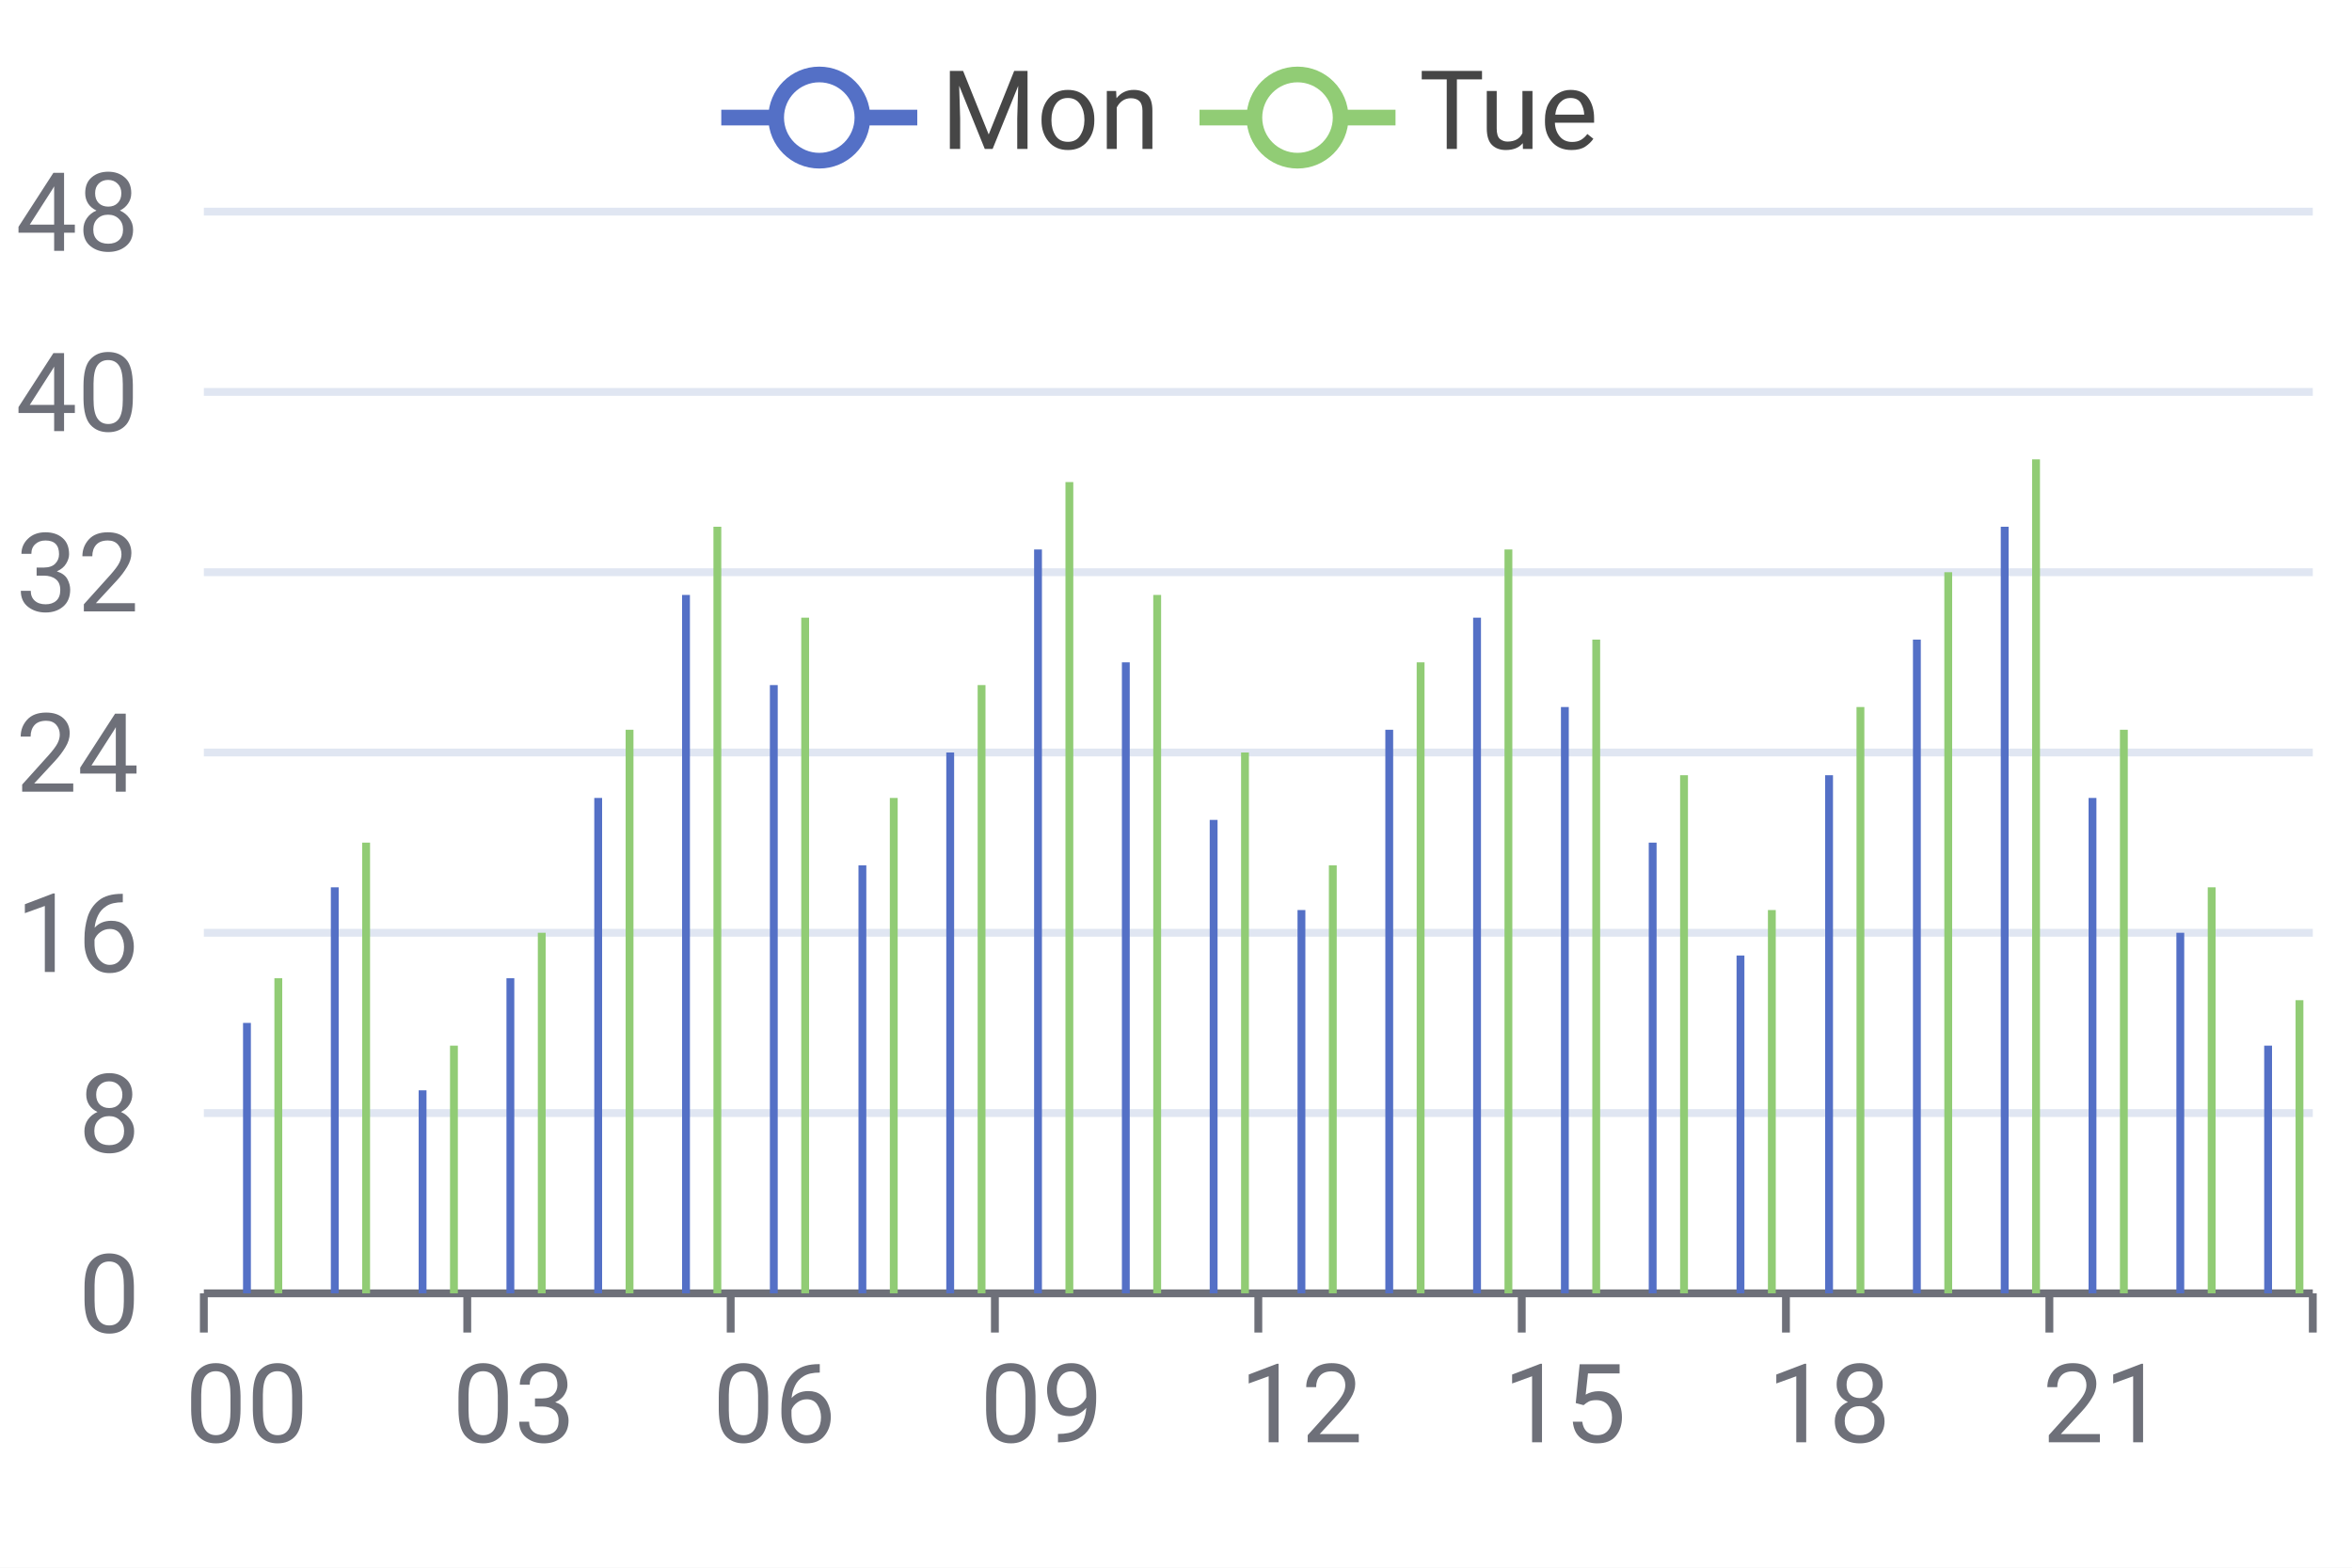
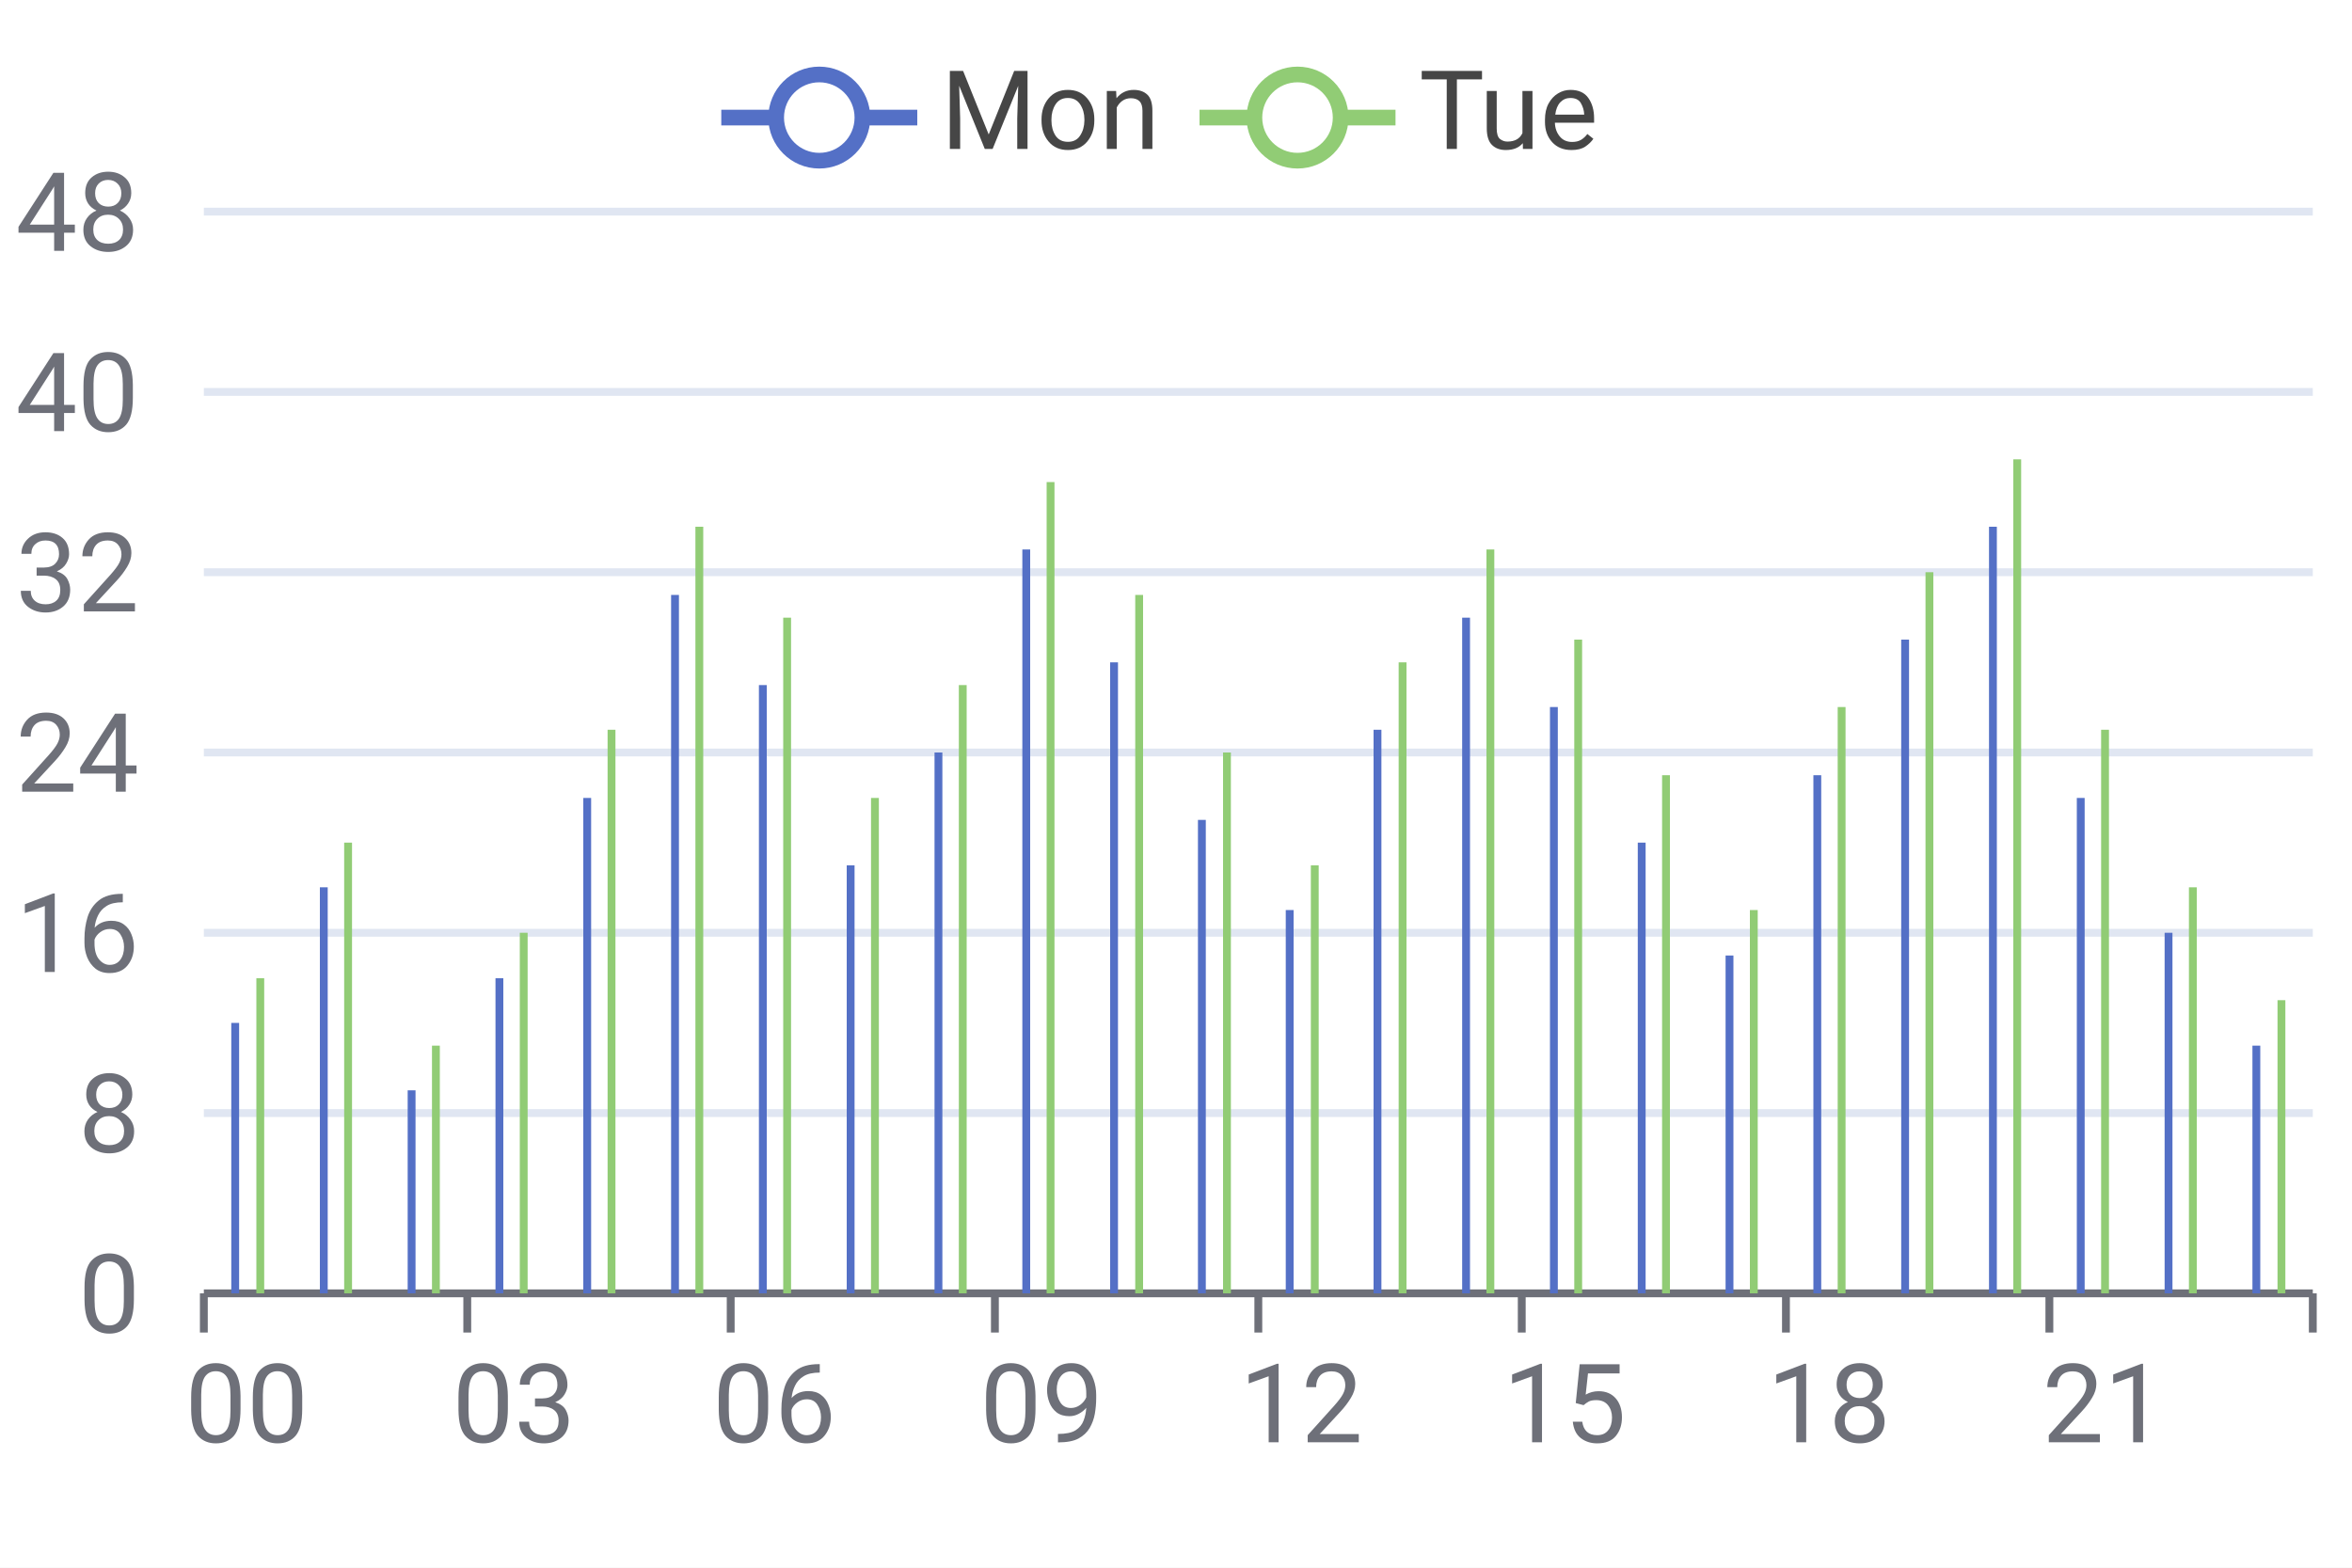
<svg xmlns="http://www.w3.org/2000/svg" width="300" height="200" viewBox="0 0 300 200">
  <rect x="0" y="0" width="300" height="200" fill="#FFFFFF" />
  <g>
    <line stroke-width="2" x1="92" y1="15" x2="117" y2="15" stroke="#5470C6" />
    <circle cx="104.5" cy="15" r="5.5" stroke-width="2" stroke="#5470C6" fill="#FFFFFF" />
    <text font-size="14" x="120" y="19" font-family="Roboto" fill="#464646">
Mon
</text>
  </g>
  <g>
    <line stroke-width="2" x1="153" y1="15" x2="178" y2="15" stroke="#91CC75" />
    <circle cx="165.5" cy="15" r="5.5" stroke-width="2" stroke="#91CC75" fill="#FFFFFF" />
    <text font-size="14" x="181" y="19" font-family="Roboto" fill="#464646">
Tue
</text>
  </g>
  <g stroke="#E0E6F2">
    <line stroke-width="1" x1="26" y1="27" x2="295" y2="27" />
    <line stroke-width="1" x1="26" y1="50" x2="295" y2="50" />
    <line stroke-width="1" x1="26" y1="73" x2="295" y2="73" />
    <line stroke-width="1" x1="26" y1="96" x2="295" y2="96" />
    <line stroke-width="1" x1="26" y1="119" x2="295" y2="119" />
    <line stroke-width="1" x1="26" y1="142" x2="295" y2="142" />
  </g>
  <g>
    <text font-size="14" x="2" y="32" font-family="Roboto" fill="#6E7079">
48
</text>
    <text font-size="14" x="2" y="55" font-family="Roboto" fill="#6E7079">
40
</text>
    <text font-size="14" x="2" y="78" font-family="Roboto" fill="#6E7079">
32
</text>
    <text font-size="14" x="2" y="101" font-family="Roboto" fill="#6E7079">
24
</text>
    <text font-size="14" x="2" y="124" font-family="Roboto" fill="#6E7079">
16
</text>
    <text font-size="14" x="10" y="147" font-family="Roboto" fill="#6E7079">
8
</text>
    <text font-size="14" x="10" y="170" font-family="Roboto" fill="#6E7079">
0
</text>
  </g>
  <g>
    <g stroke="#6E7079">
      <line stroke-width="1" x1="26" y1="165" x2="295" y2="165" />
      <line stroke-width="1" x1="26" y1="165" x2="26" y2="170" />
      <line stroke-width="1" x1="59.6" y1="165" x2="59.6" y2="170" />
      <line stroke-width="1" x1="93.2" y1="165" x2="93.2" y2="170" />
      <line stroke-width="1" x1="126.9" y1="165" x2="126.9" y2="170" />
      <line stroke-width="1" x1="160.5" y1="165" x2="160.5" y2="170" />
      <line stroke-width="1" x1="194.1" y1="165" x2="194.1" y2="170" />
      <line stroke-width="1" x1="227.8" y1="165" x2="227.8" y2="170" />
      <line stroke-width="1" x1="261.4" y1="165" x2="261.4" y2="170" />
      <line stroke-width="1" x1="295" y1="165" x2="295" y2="170" />
    </g>
    <text font-size="14" x="23.6" y="184" font-family="Roboto" fill="#6E7079">
00
</text>
    <text font-size="14" x="57.7" y="184" font-family="Roboto" fill="#6E7079">
03
</text>
    <text font-size="14" x="90.9" y="184" font-family="Roboto" fill="#6E7079">
06
</text>
    <text font-size="14" x="125" y="184" font-family="Roboto" fill="#6E7079">
09
</text>
    <text font-size="14" x="158.1" y="184" font-family="Roboto" fill="#6E7079">
12
</text>
    <text font-size="14" x="191.7" y="184" font-family="Roboto" fill="#6E7079">
15
</text>
    <text font-size="14" x="225.4" y="184" font-family="Roboto" fill="#6E7079">
18
</text>
    <text font-size="14" x="260.5" y="184" font-family="Roboto" fill="#6E7079">
21
</text>
  </g>
-   <rect x="31" y="130.5" width="1" height="34.5" fill="#5470C6" />
-   <rect x="42.2" y="113.2" width="1" height="51.8" fill="#5470C6" />
-   <rect x="53.4" y="139.1" width="1" height="25.9" fill="#5470C6" />
-   <rect x="64.6" y="124.8" width="1" height="40.2" fill="#5470C6" />
-   <rect x="75.8" y="101.8" width="1" height="63.2" fill="#5470C6" />
-   <rect x="87" y="75.9" width="1" height="89.1" fill="#5470C6" />
-   <rect x="98.2" y="87.4" width="1" height="77.6" fill="#5470C6" />
-   <rect x="109.5" y="110.4" width="1" height="54.6" fill="#5470C6" />
-   <rect x="120.7" y="96" width="1" height="69" fill="#5470C6" />
-   <rect x="131.9" y="70.1" width="1" height="94.9" fill="#5470C6" />
-   <rect x="143.1" y="84.5" width="1" height="80.5" fill="#5470C6" />
-   <rect x="154.3" y="104.6" width="1" height="60.4" fill="#5470C6" />
-   <rect x="165.5" y="116.1" width="1" height="48.9" fill="#5470C6" />
-   <rect x="176.7" y="93.1" width="1" height="71.9" fill="#5470C6" />
-   <rect x="187.9" y="78.8" width="1" height="86.2" fill="#5470C6" />
-   <rect x="199.1" y="90.2" width="1" height="74.8" fill="#5470C6" />
-   <rect x="210.3" y="107.5" width="1" height="57.5" fill="#5470C6" />
-   <rect x="221.5" y="121.9" width="1" height="43.1" fill="#5470C6" />
-   <rect x="232.8" y="98.9" width="1" height="66.1" fill="#5470C6" />
-   <rect x="244" y="81.6" width="1" height="83.4" fill="#5470C6" />
-   <rect x="255.2" y="67.2" width="1" height="97.8" fill="#5470C6" />
-   <rect x="266.4" y="101.8" width="1" height="63.2" fill="#5470C6" />
-   <rect x="277.6" y="119" width="1" height="46" fill="#5470C6" />
-   <rect x="288.8" y="133.4" width="1" height="31.6" fill="#5470C6" />
-   <rect x="35" y="124.8" width="1" height="40.2" fill="#91CC75" />
-   <rect x="46.2" y="107.5" width="1" height="57.5" fill="#91CC75" />
-   <rect x="57.4" y="133.4" width="1" height="31.6" fill="#91CC75" />
-   <rect x="68.6" y="119" width="1" height="46" fill="#91CC75" />
-   <rect x="79.8" y="93.1" width="1" height="71.9" fill="#91CC75" />
-   <rect x="91" y="67.2" width="1" height="97.8" fill="#91CC75" />
-   <rect x="102.2" y="78.8" width="1" height="86.2" fill="#91CC75" />
-   <rect x="113.5" y="101.8" width="1" height="63.2" fill="#91CC75" />
-   <rect x="124.7" y="87.4" width="1" height="77.6" fill="#91CC75" />
-   <rect x="135.9" y="61.5" width="1" height="103.5" fill="#91CC75" />
-   <rect x="147.1" y="75.9" width="1" height="89.1" fill="#91CC75" />
-   <rect x="158.3" y="96" width="1" height="69" fill="#91CC75" />
-   <rect x="169.5" y="110.4" width="1" height="54.6" fill="#91CC75" />
-   <rect x="180.7" y="84.5" width="1" height="80.5" fill="#91CC75" />
-   <rect x="191.9" y="70.1" width="1" height="94.9" fill="#91CC75" />
-   <rect x="203.1" y="81.6" width="1" height="83.4" fill="#91CC75" />
-   <rect x="214.3" y="98.9" width="1" height="66.1" fill="#91CC75" />
-   <rect x="225.5" y="116.1" width="1" height="48.9" fill="#91CC75" />
-   <rect x="236.8" y="90.2" width="1" height="74.8" fill="#91CC75" />
-   <rect x="248" y="73" width="1" height="92" fill="#91CC75" />
-   <rect x="259.2" y="58.6" width="1" height="106.4" fill="#91CC75" />
-   <rect x="270.4" y="93.1" width="1" height="71.9" fill="#91CC75" />
-   <rect x="281.6" y="113.2" width="1" height="51.8" fill="#91CC75" />
-   <rect x="292.8" y="127.6" width="1" height="37.4" fill="#91CC75" />
+   <rect x="29.5" y="130.5" width="1" height="34.5" fill="#5470C6" />
+   <rect x="40.8" y="113.2" width="1" height="51.8" fill="#5470C6" />
+   <rect x="52" y="139.1" width="1" height="25.9" fill="#5470C6" />
+   <rect x="63.2" y="124.8" width="1" height="40.2" fill="#5470C6" />
+   <rect x="74.4" y="101.8" width="1" height="63.2" fill="#5470C6" />
+   <rect x="85.6" y="75.9" width="1" height="89.1" fill="#5470C6" />
+   <rect x="96.8" y="87.4" width="1" height="77.6" fill="#5470C6" />
+   <rect x="108" y="110.4" width="1" height="54.6" fill="#5470C6" />
+   <rect x="119.2" y="96" width="1" height="69" fill="#5470C6" />
+   <rect x="130.4" y="70.1" width="1" height="94.9" fill="#5470C6" />
+   <rect x="141.6" y="84.5" width="1" height="80.5" fill="#5470C6" />
+   <rect x="152.8" y="104.6" width="1" height="60.4" fill="#5470C6" />
+   <rect x="164" y="116.1" width="1" height="48.9" fill="#5470C6" />
+   <rect x="175.2" y="93.1" width="1" height="71.9" fill="#5470C6" />
+   <rect x="186.5" y="78.8" width="1" height="86.2" fill="#5470C6" />
+   <rect x="197.7" y="90.2" width="1" height="74.8" fill="#5470C6" />
+   <rect x="208.9" y="107.5" width="1" height="57.5" fill="#5470C6" />
+   <rect x="220.1" y="121.9" width="1" height="43.1" fill="#5470C6" />
+   <rect x="231.3" y="98.9" width="1" height="66.1" fill="#5470C6" />
+   <rect x="242.5" y="81.6" width="1" height="83.4" fill="#5470C6" />
+   <rect x="253.7" y="67.2" width="1" height="97.8" fill="#5470C6" />
+   <rect x="264.9" y="101.8" width="1" height="63.2" fill="#5470C6" />
+   <rect x="276.1" y="119" width="1" height="46" fill="#5470C6" />
+   <rect x="287.3" y="133.4" width="1" height="31.6" fill="#5470C6" />
+   <rect x="32.7" y="124.8" width="1" height="40.2" fill="#91CC75" />
+   <rect x="43.9" y="107.5" width="1" height="57.5" fill="#91CC75" />
+   <rect x="55.1" y="133.4" width="1" height="31.6" fill="#91CC75" />
+   <rect x="66.3" y="119" width="1" height="46" fill="#91CC75" />
+   <rect x="77.5" y="93.1" width="1" height="71.9" fill="#91CC75" />
+   <rect x="88.7" y="67.2" width="1" height="97.8" fill="#91CC75" />
+   <rect x="99.9" y="78.8" width="1" height="86.2" fill="#91CC75" />
+   <rect x="111.1" y="101.8" width="1" height="63.2" fill="#91CC75" />
+   <rect x="122.3" y="87.4" width="1" height="77.6" fill="#91CC75" />
+   <rect x="133.5" y="61.5" width="1" height="103.5" fill="#91CC75" />
+   <rect x="144.8" y="75.9" width="1" height="89.1" fill="#91CC75" />
+   <rect x="156" y="96" width="1" height="69" fill="#91CC75" />
+   <rect x="167.2" y="110.4" width="1" height="54.6" fill="#91CC75" />
+   <rect x="178.4" y="84.5" width="1" height="80.5" fill="#91CC75" />
+   <rect x="189.6" y="70.1" width="1" height="94.9" fill="#91CC75" />
+   <rect x="200.8" y="81.6" width="1" height="83.4" fill="#91CC75" />
+   <rect x="212" y="98.9" width="1" height="66.1" fill="#91CC75" />
+   <rect x="223.2" y="116.1" width="1" height="48.9" fill="#91CC75" />
+   <rect x="234.4" y="90.2" width="1" height="74.8" fill="#91CC75" />
+   <rect x="245.6" y="73" width="1" height="92" fill="#91CC75" />
+   <rect x="256.8" y="58.6" width="1" height="106.4" fill="#91CC75" />
+   <rect x="268" y="93.1" width="1" height="71.9" fill="#91CC75" />
+   <rect x="279.2" y="113.2" width="1" height="51.8" fill="#91CC75" />
+   <rect x="290.5" y="127.6" width="1" height="37.4" fill="#91CC75" />
</svg>
